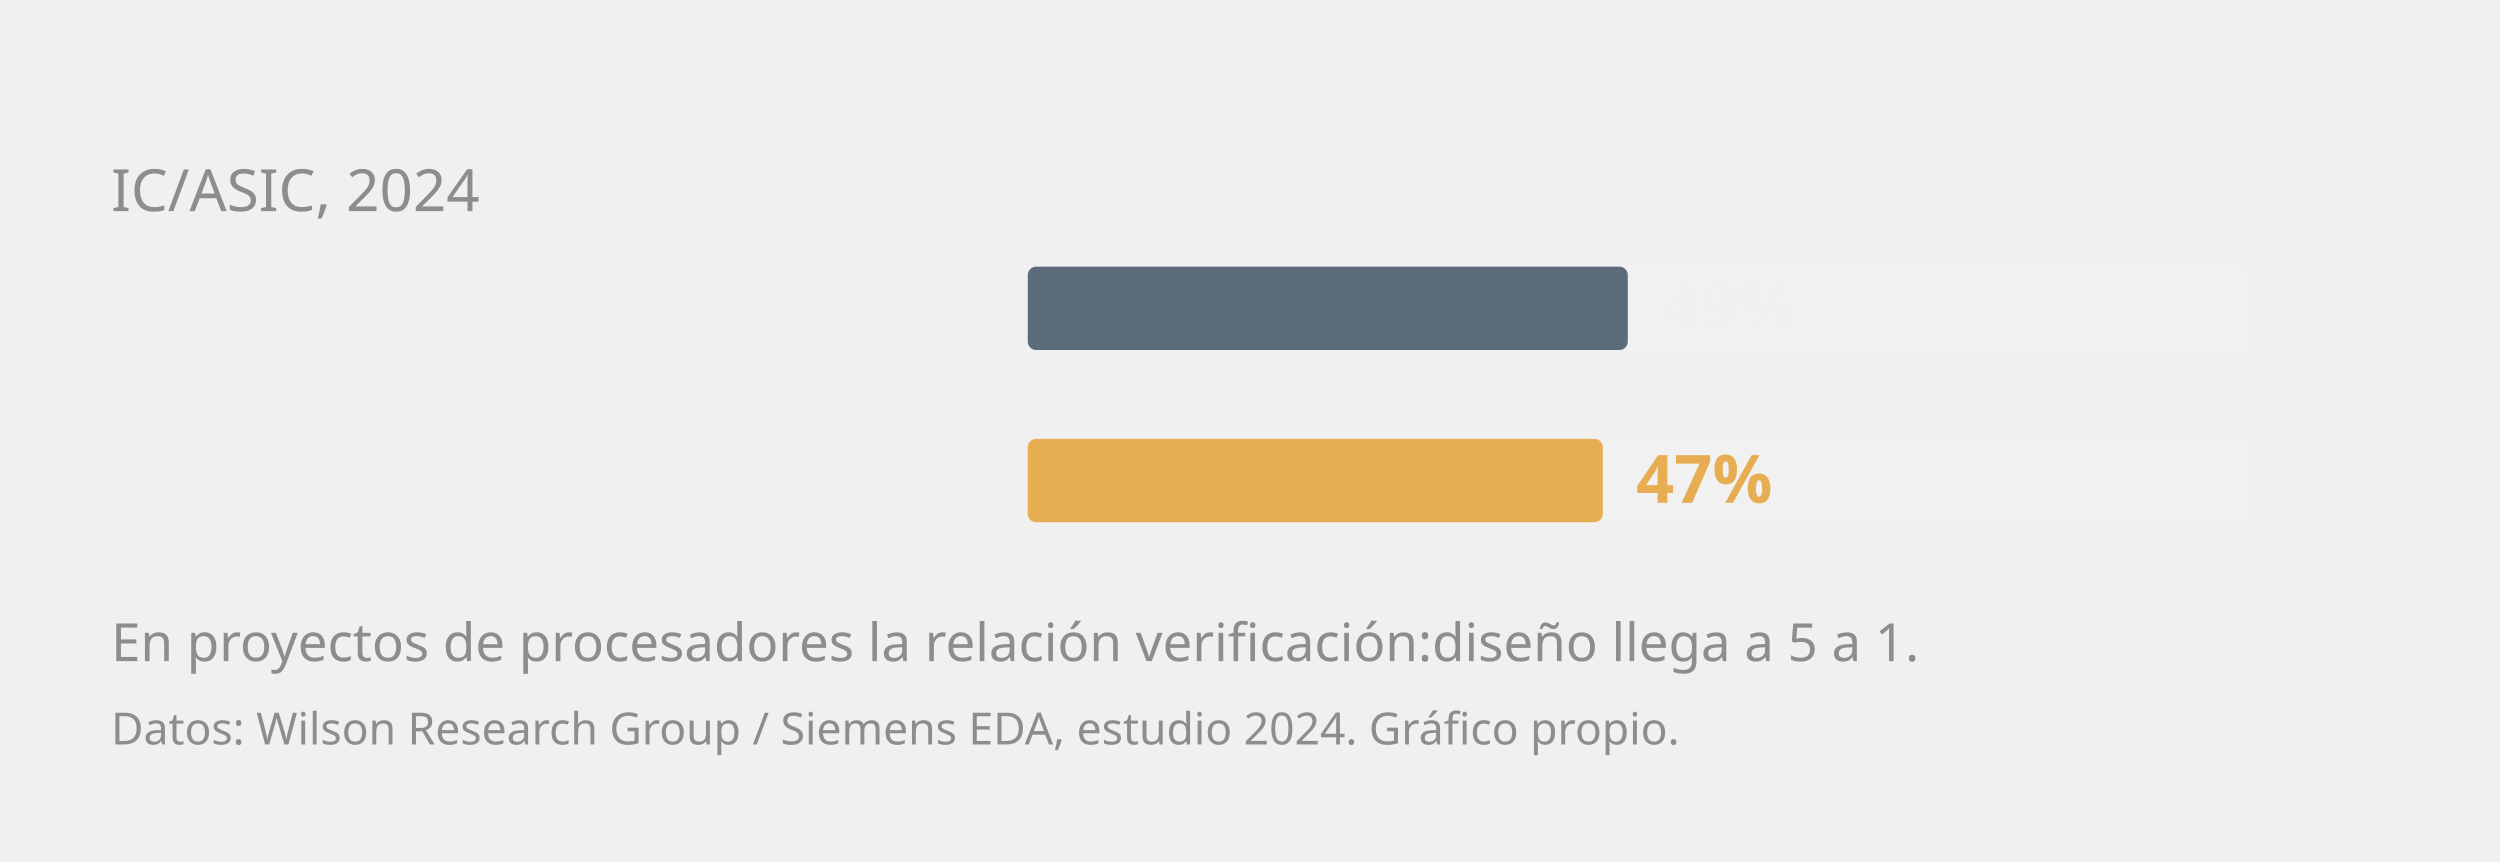
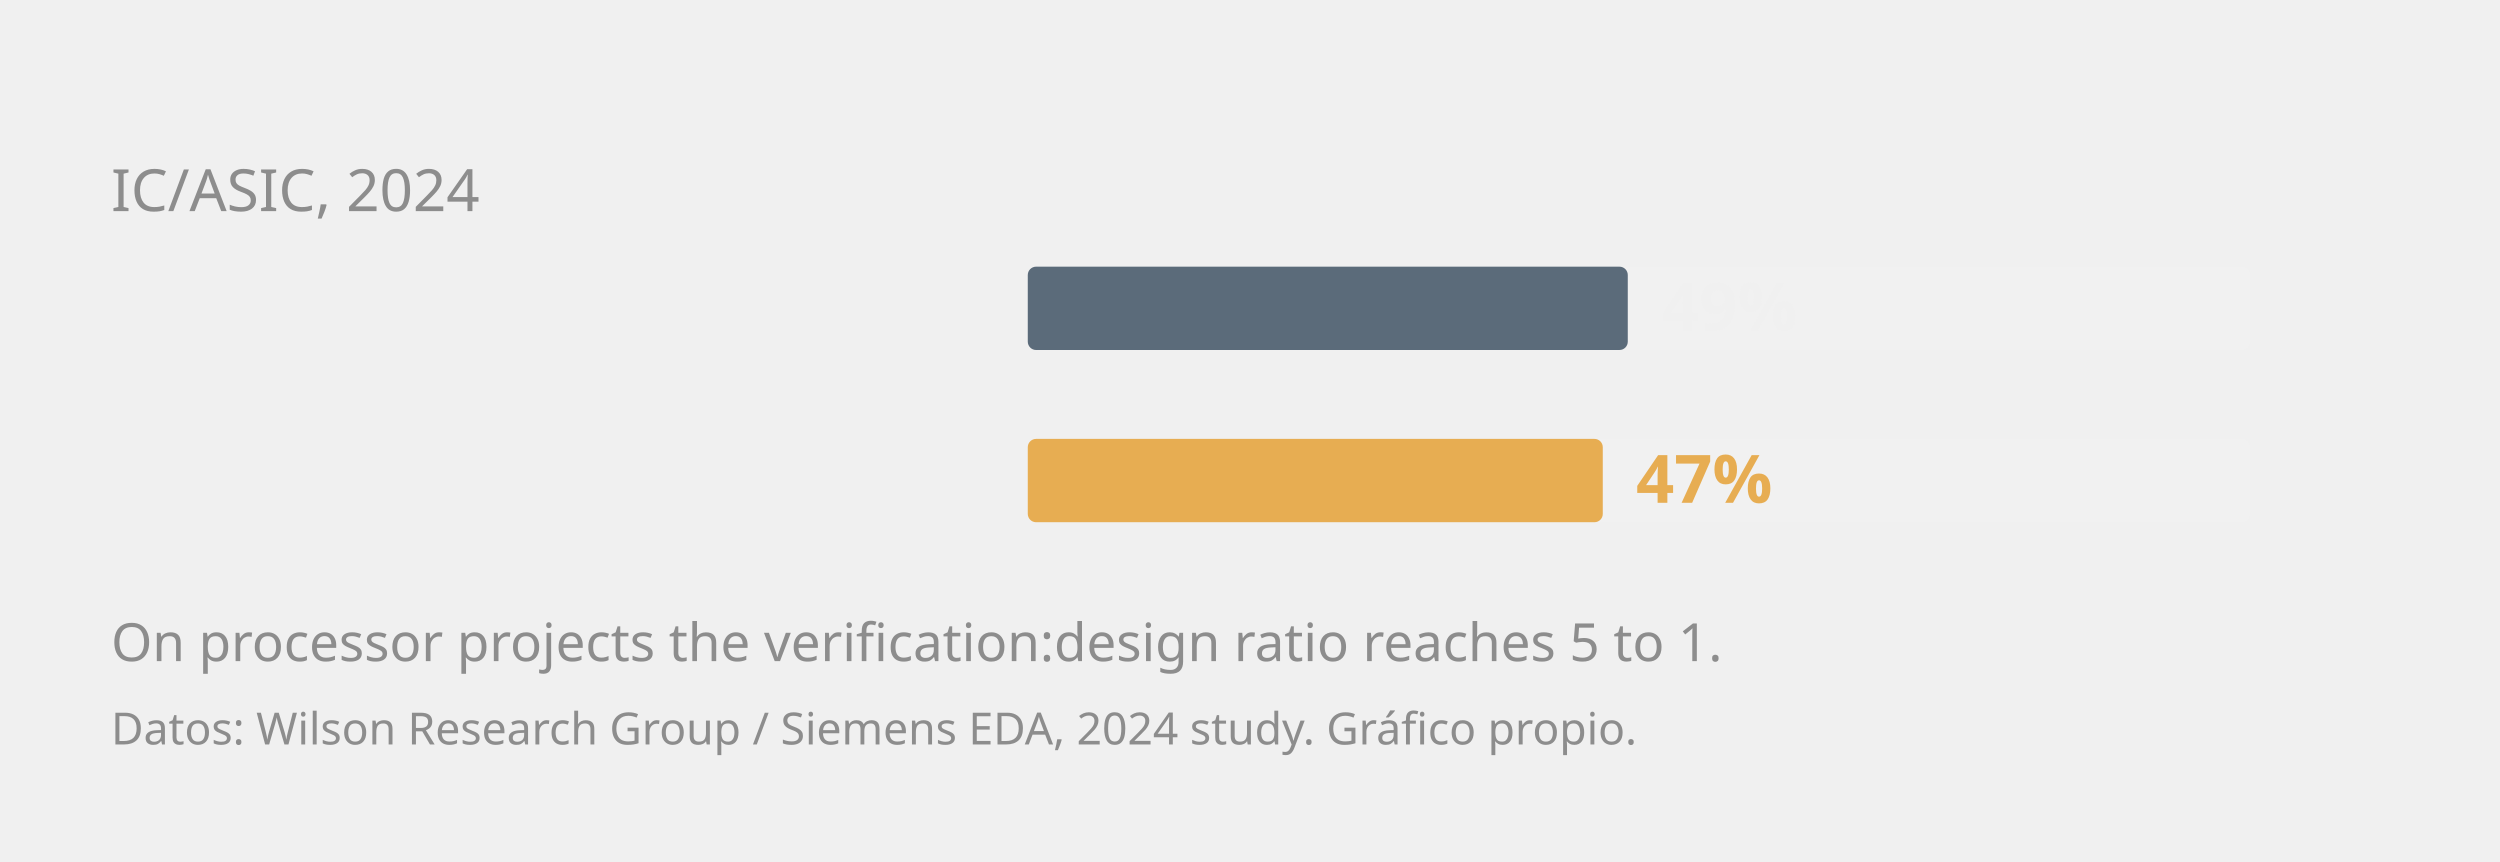
<svg xmlns="http://www.w3.org/2000/svg" viewBox="0 0 900 310" font-family="IBM Plex Sans, system-ui, sans-serif">
-   <text x="40" y="46" fill="#f0f0f0" font-size="34" font-weight="600">Adónde se va el tiempo</text>
+   <text x="40" y="46" fill="#f0f0f0" font-size="34" font-weight="600">Where the time goes</text>
  <text x="40" y="76" fill="#8d8d8d" font-size="21">IC/ASIC, 2024</text>
-   <text x="354" y="103" fill="#f0f0f0" font-size="22" text-anchor="end">Del tiempo del diseñador,</text>
-   <text x="354" y="127" fill="#f0f0f0" font-size="22" text-anchor="end">en verificación</text>
+   <text x="354" y="103" fill="#f0f0f0" font-size="22" text-anchor="end">Of the designer's time,</text>
+   <text x="354" y="127" fill="#f0f0f0" font-size="22" text-anchor="end">on verification</text>
  <rect x="370" y="96" width="440" height="30" fill="#ffffff" opacity="0.06" rx="3" />
  <rect x="370" y="96" width="216" height="30" fill="#5b6b7a" rx="3" />
  <text x="598" y="119" fill="#f0f0f0" font-size="24" font-weight="600">49%</text>
-   <text x="354" y="165" fill="#f0f0f0" font-size="22" text-anchor="end">Del tiempo del verificador,</text>
-   <text x="354" y="189" fill="#f0f0f0" font-size="22" text-anchor="end">en debug</text>
+   <text x="354" y="165" fill="#f0f0f0" font-size="22" text-anchor="end">Of the verifier's time,</text>
+   <text x="354" y="189" fill="#f0f0f0" font-size="22" text-anchor="end">on debug</text>
  <rect x="370" y="158" width="440" height="30" fill="#ffffff" opacity="0.06" rx="3" />
  <rect x="370" y="158" width="207" height="30" fill="#e7ad52" rx="3" />
  <text x="589" y="181" fill="#e7ad52" font-size="24" font-weight="600">47%</text>
-   <text x="40" y="238" fill="#8d8d8d" font-size="19">En proyectos de procesadores la relación verificación:diseño llega a 5 a 1.</text>
-   <text x="40" y="268" fill="#8d8d8d" font-size="16">Datos: Wilson Research Group / Siemens EDA, estudio 2024. Gráfico propio.</text>
+   <text x="40" y="238" fill="#8d8d8d" font-size="19">On processor projects the verification:design ratio reaches 5 to 1.</text>
+   <text x="40" y="268" fill="#8d8d8d" font-size="16">Datos: Wilson Research Group / Siemens EDA, 2024 study. Gráfico propio.</text>
</svg>
